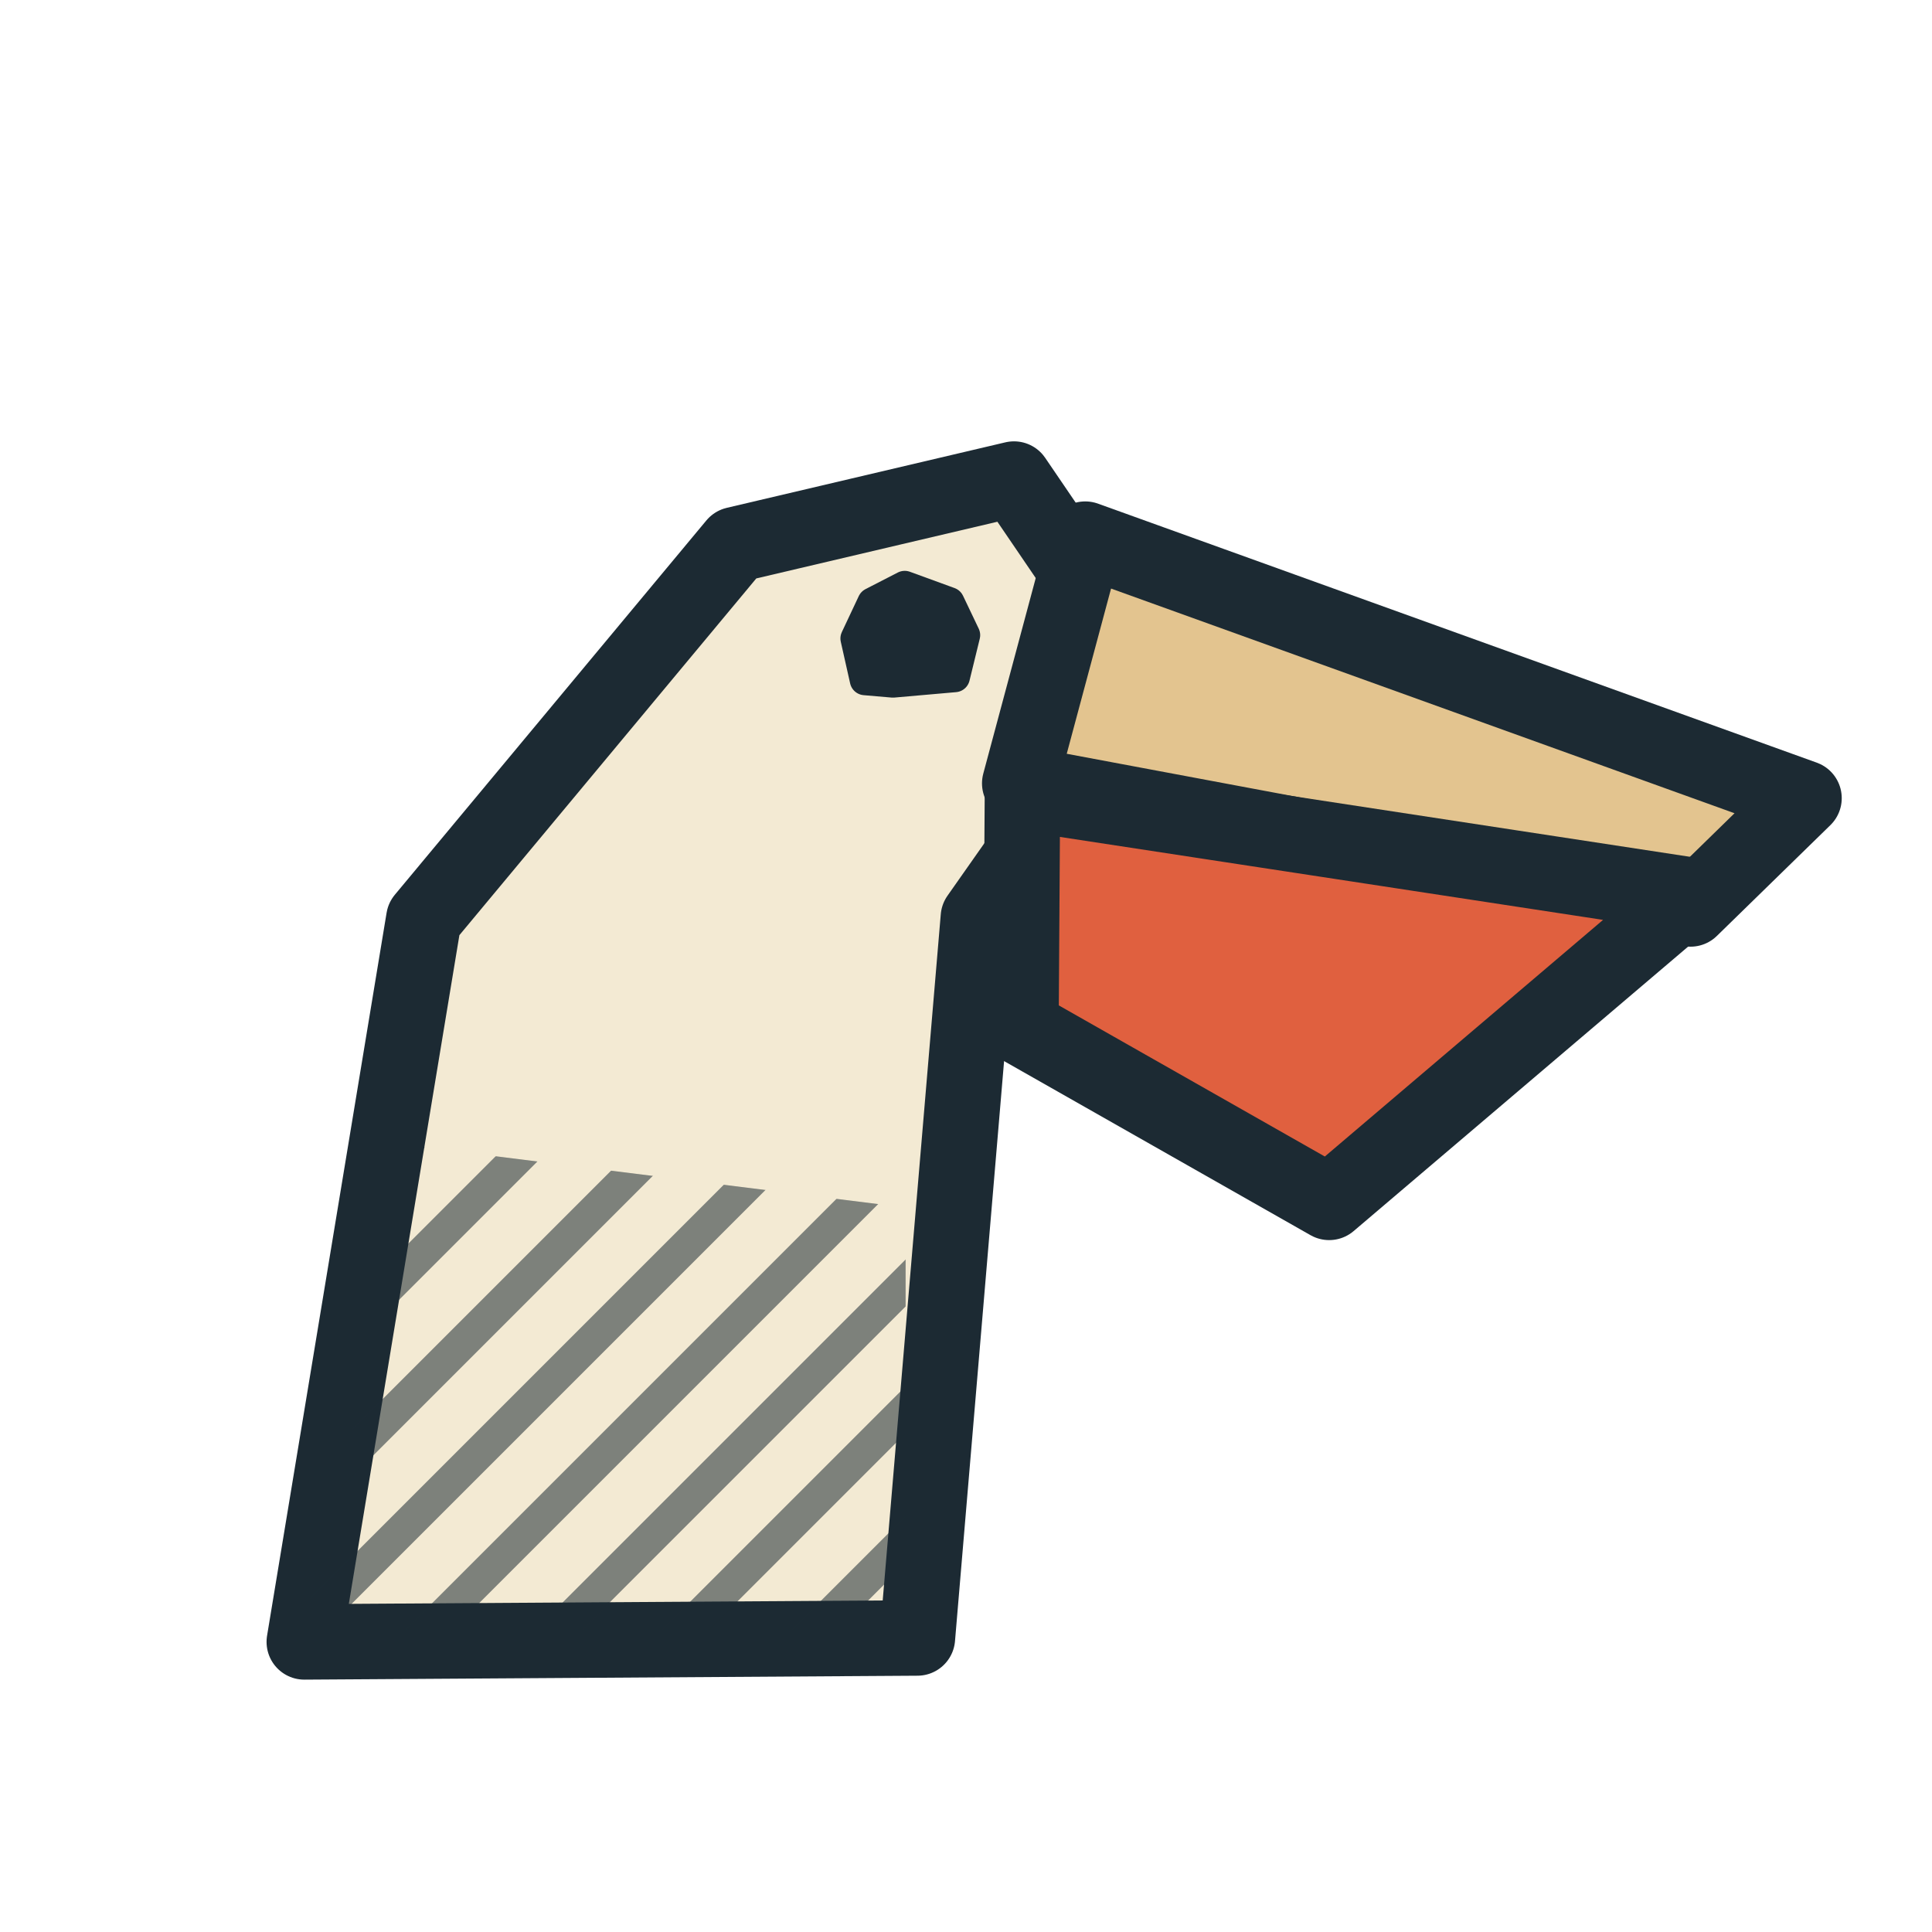
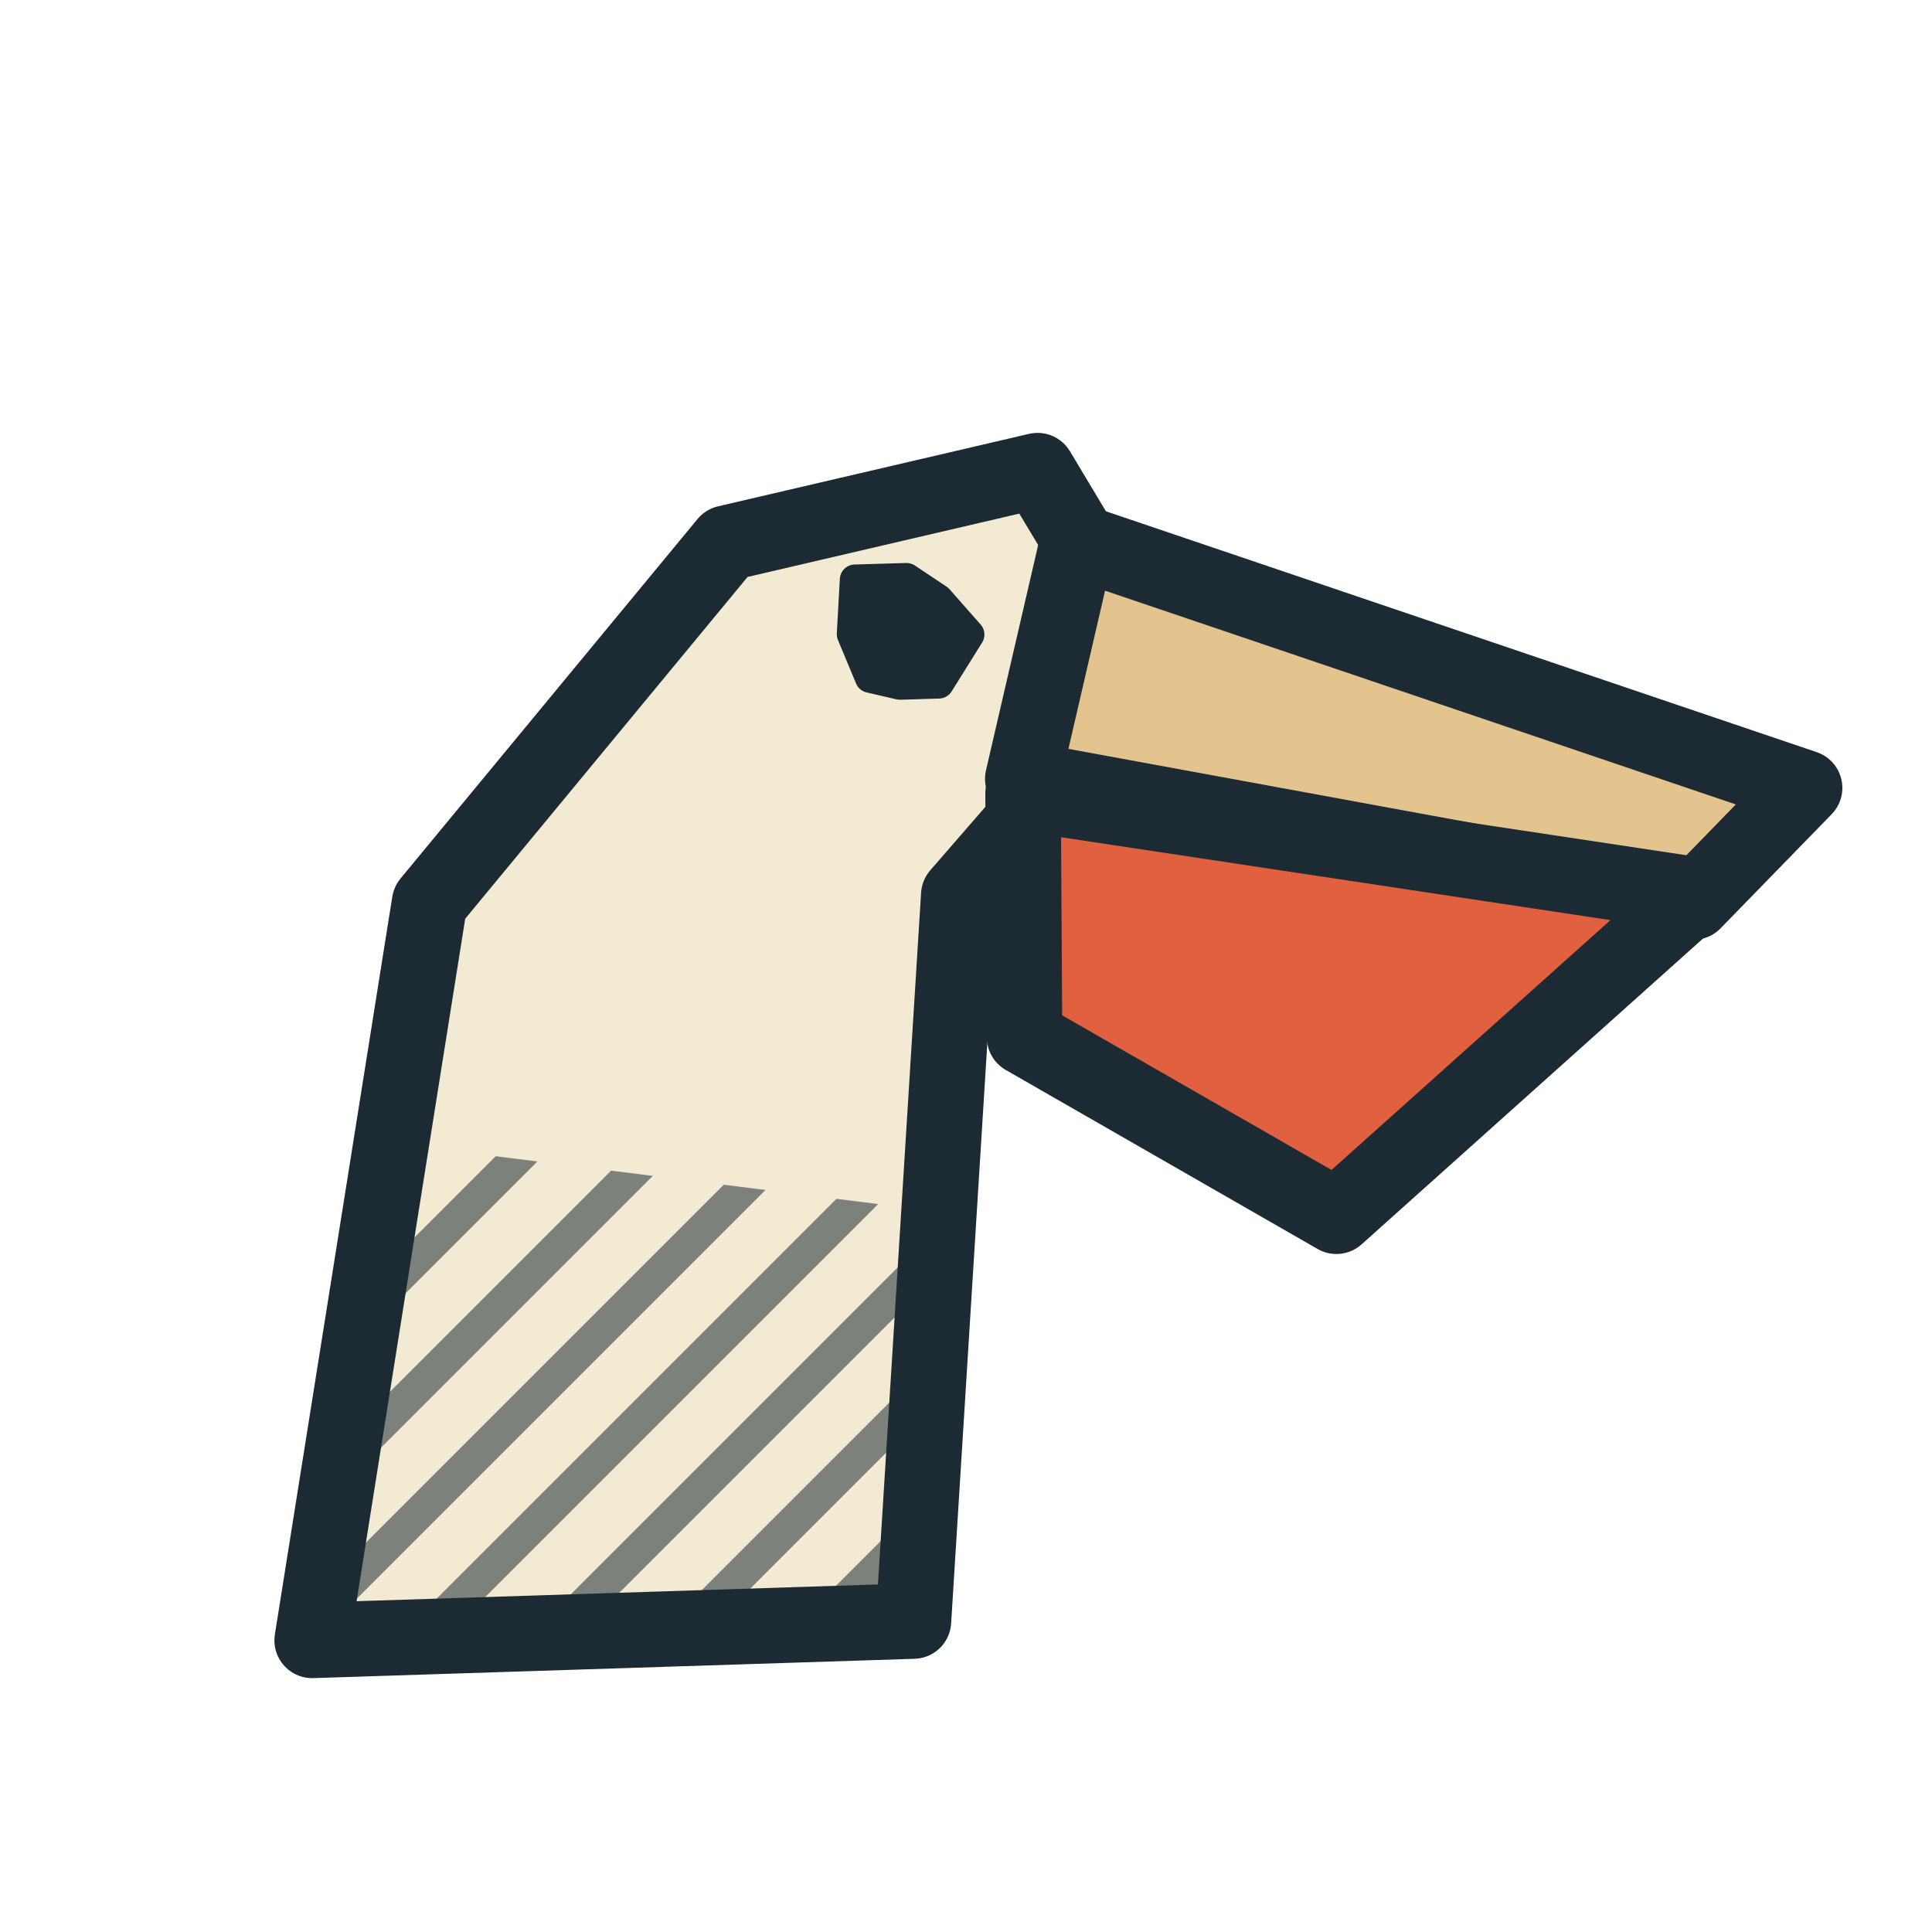
<svg xmlns="http://www.w3.org/2000/svg" width="96" height="96" viewBox="0 0 64 64">
-   <path d="M 10.08 54.39 L 14.04 30.44 L 24.36 18.04 L 33.59 15.87 L 38.03 22.39 L 32.41 30.39 L 30.39 54.26 Z" fill="#f3ead3" stroke="#1c2a33" stroke-width="2.5" stroke-linejoin="round" stroke-linecap="round" />
-   <path d="M 35.95 17.86 L 59.76 26.44 L 56.00 30.11 L 33.78 25.95 Z" fill="#e3c48f" stroke="#1c2a33" stroke-width="2.5" stroke-linejoin="round" stroke-linecap="round" />
-   <path d="M 33.87 26.27 L 56.00 29.65 L 44.03 39.83 L 33.82 34.03 Z" fill="#e0603f" stroke="#1c2a33" stroke-width="2.5" stroke-linejoin="round" stroke-linecap="round" />
-   <clipPath id="c12">
+   <path d="M 10.34 54.34 L 14.23 29.90 L 24.07 17.99 L 34.37 15.59 L 38.29 22.13 L 31.76 29.65 L 30.26 53.70 Z" fill="#f3ead3" stroke="#1c2a33" stroke-width="2.5" stroke-linejoin="round" stroke-linecap="round" />
+   <path d="M 35.70 17.94 L 59.78 26.10 L 56.10 29.88 L 33.88 25.80 Z" fill="#e3c48f" stroke="#1c2a33" stroke-width="2.5" stroke-linejoin="round" stroke-linecap="round" />
+   <path d="M 33.89 26.28 L 56.16 29.64 L 44.27 40.29 L 33.94 34.36 Z" fill="#e0603f" stroke="#1c2a33" stroke-width="2.5" stroke-linejoin="round" stroke-linecap="round" />
+   <clipPath id="c13">
    <path d="M 10.00 54.00 L 14.00 38.00 L 30.00 40.00 L 30.00 54.00 Z" />
  </clipPath>
-   <g clip-path="url(#c12)">
+   <g clip-path="url(#c13)">
    <line x1="-74.1" y1="10.8" x2="10.8" y2="-74.1" stroke="#1c2a33" stroke-width="1.1" opacity="0.55" />
    <line x1="-71.9" y1="12.9" x2="12.9" y2="-71.9" stroke="#1c2a33" stroke-width="1.1" opacity="0.55" />
    <line x1="-69.8" y1="15.0" x2="15.0" y2="-69.8" stroke="#1c2a33" stroke-width="1.1" opacity="0.55" />
    <line x1="-67.7" y1="17.2" x2="17.2" y2="-67.7" stroke="#1c2a33" stroke-width="1.1" opacity="0.55" />
    <line x1="-65.6" y1="19.3" x2="19.3" y2="-65.6" stroke="#1c2a33" stroke-width="1.1" opacity="0.55" />
    <line x1="-63.5" y1="21.4" x2="21.4" y2="-63.5" stroke="#1c2a33" stroke-width="1.1" opacity="0.55" />
    <line x1="-61.3" y1="23.5" x2="23.5" y2="-61.3" stroke="#1c2a33" stroke-width="1.1" opacity="0.55" />
    <line x1="-59.2" y1="25.6" x2="25.6" y2="-59.2" stroke="#1c2a33" stroke-width="1.1" opacity="0.55" />
    <line x1="-57.1" y1="27.8" x2="27.8" y2="-57.1" stroke="#1c2a33" stroke-width="1.1" opacity="0.55" />
    <line x1="-55.0" y1="29.9" x2="29.9" y2="-55.0" stroke="#1c2a33" stroke-width="1.1" opacity="0.55" />
    <line x1="-52.9" y1="32.0" x2="32.0" y2="-52.9" stroke="#1c2a33" stroke-width="1.1" opacity="0.55" />
    <line x1="-50.7" y1="34.1" x2="34.1" y2="-50.7" stroke="#1c2a33" stroke-width="1.1" opacity="0.55" />
    <line x1="-48.6" y1="36.2" x2="36.2" y2="-48.6" stroke="#1c2a33" stroke-width="1.1" opacity="0.55" />
    <line x1="-46.5" y1="38.4" x2="38.4" y2="-46.5" stroke="#1c2a33" stroke-width="1.1" opacity="0.55" />
    <line x1="-44.4" y1="40.5" x2="40.5" y2="-44.4" stroke="#1c2a33" stroke-width="1.1" opacity="0.55" />
    <line x1="-42.2" y1="42.6" x2="42.6" y2="-42.2" stroke="#1c2a33" stroke-width="1.1" opacity="0.55" />
    <line x1="-40.1" y1="44.7" x2="44.7" y2="-40.1" stroke="#1c2a33" stroke-width="1.1" opacity="0.55" />
    <line x1="-38.0" y1="46.8" x2="46.8" y2="-38.0" stroke="#1c2a33" stroke-width="1.1" opacity="0.55" />
    <line x1="-35.9" y1="49.0" x2="49.0" y2="-35.9" stroke="#1c2a33" stroke-width="1.1" opacity="0.55" />
    <line x1="-33.8" y1="51.1" x2="51.1" y2="-33.8" stroke="#1c2a33" stroke-width="1.1" opacity="0.55" />
    <line x1="-31.6" y1="53.2" x2="53.2" y2="-31.6" stroke="#1c2a33" stroke-width="1.1" opacity="0.55" />
    <line x1="-29.5" y1="55.3" x2="55.3" y2="-29.5" stroke="#1c2a33" stroke-width="1.1" opacity="0.55" />
    <line x1="-27.4" y1="57.5" x2="57.5" y2="-27.4" stroke="#1c2a33" stroke-width="1.1" opacity="0.55" />
    <line x1="-25.3" y1="59.6" x2="59.6" y2="-25.3" stroke="#1c2a33" stroke-width="1.1" opacity="0.55" />
    <line x1="-23.2" y1="61.7" x2="61.7" y2="-23.2" stroke="#1c2a33" stroke-width="1.1" opacity="0.55" />
    <line x1="-21.0" y1="63.8" x2="63.8" y2="-21.0" stroke="#1c2a33" stroke-width="1.1" opacity="0.55" />
    <line x1="-18.9" y1="65.9" x2="65.9" y2="-18.9" stroke="#1c2a33" stroke-width="1.1" opacity="0.55" />
    <line x1="-16.8" y1="68.1" x2="68.1" y2="-16.8" stroke="#1c2a33" stroke-width="1.1" opacity="0.55" />
    <line x1="-14.7" y1="70.2" x2="70.2" y2="-14.7" stroke="#1c2a33" stroke-width="1.1" opacity="0.55" />
    <line x1="-12.5" y1="72.3" x2="72.3" y2="-12.5" stroke="#1c2a33" stroke-width="1.1" opacity="0.55" />
    <line x1="-10.4" y1="74.4" x2="74.4" y2="-10.4" stroke="#1c2a33" stroke-width="1.1" opacity="0.55" />
    <line x1="-8.3" y1="76.5" x2="76.5" y2="-8.3" stroke="#1c2a33" stroke-width="1.1" opacity="0.55" />
    <line x1="-6.2" y1="78.7" x2="78.7" y2="-6.2" stroke="#1c2a33" stroke-width="1.1" opacity="0.55" />
    <line x1="-4.1" y1="80.8" x2="80.8" y2="-4.1" stroke="#1c2a33" stroke-width="1.1" opacity="0.55" />
    <line x1="-1.9" y1="82.9" x2="82.9" y2="-1.9" stroke="#1c2a33" stroke-width="1.1" opacity="0.55" />
    <line x1="0.2" y1="85.0" x2="85.0" y2="0.2" stroke="#1c2a33" stroke-width="1.1" opacity="0.55" />
    <line x1="2.3" y1="87.2" x2="87.2" y2="2.3" stroke="#1c2a33" stroke-width="1.1" opacity="0.55" />
    <line x1="4.4" y1="89.3" x2="89.3" y2="4.4" stroke="#1c2a33" stroke-width="1.1" opacity="0.55" />
    <line x1="6.5" y1="91.4" x2="91.4" y2="6.5" stroke="#1c2a33" stroke-width="1.1" opacity="0.55" />
    <line x1="8.7" y1="93.5" x2="93.5" y2="8.7" stroke="#1c2a33" stroke-width="1.1" opacity="0.55" />
    <line x1="10.8" y1="95.6" x2="95.6" y2="10.8" stroke="#1c2a33" stroke-width="1.1" opacity="0.55" />
    <line x1="12.9" y1="97.8" x2="97.8" y2="12.9" stroke="#1c2a33" stroke-width="1.1" opacity="0.55" />
    <line x1="15.0" y1="99.9" x2="99.9" y2="15.0" stroke="#1c2a33" stroke-width="1.1" opacity="0.55" />
    <line x1="17.2" y1="102.0" x2="102.0" y2="17.2" stroke="#1c2a33" stroke-width="1.1" opacity="0.55" />
    <line x1="19.3" y1="104.1" x2="104.1" y2="19.3" stroke="#1c2a33" stroke-width="1.1" opacity="0.55" />
    <line x1="21.4" y1="106.2" x2="106.2" y2="21.4" stroke="#1c2a33" stroke-width="1.1" opacity="0.55" />
    <line x1="23.5" y1="108.4" x2="108.4" y2="23.5" stroke="#1c2a33" stroke-width="1.1" opacity="0.55" />
    <line x1="25.6" y1="110.5" x2="110.5" y2="25.6" stroke="#1c2a33" stroke-width="1.1" opacity="0.55" />
    <line x1="27.8" y1="112.6" x2="112.6" y2="27.8" stroke="#1c2a33" stroke-width="1.1" opacity="0.55" />
    <line x1="29.9" y1="114.7" x2="114.7" y2="29.9" stroke="#1c2a33" stroke-width="1.1" opacity="0.55" />
    <line x1="32.0" y1="116.9" x2="116.9" y2="32.0" stroke="#1c2a33" stroke-width="1.1" opacity="0.55" />
    <line x1="34.1" y1="119.0" x2="119.0" y2="34.1" stroke="#1c2a33" stroke-width="1.1" opacity="0.55" />
    <line x1="36.2" y1="121.1" x2="121.1" y2="36.2" stroke="#1c2a33" stroke-width="1.1" opacity="0.55" />
    <line x1="38.4" y1="123.2" x2="123.2" y2="38.4" stroke="#1c2a33" stroke-width="1.1" opacity="0.55" />
    <line x1="40.5" y1="125.3" x2="125.3" y2="40.5" stroke="#1c2a33" stroke-width="1.1" opacity="0.55" />
    <line x1="42.6" y1="127.5" x2="127.5" y2="42.6" stroke="#1c2a33" stroke-width="1.1" opacity="0.55" />
    <line x1="44.7" y1="129.6" x2="129.6" y2="44.7" stroke="#1c2a33" stroke-width="1.1" opacity="0.55" />
    <line x1="46.8" y1="131.7" x2="131.7" y2="46.8" stroke="#1c2a33" stroke-width="1.1" opacity="0.55" />
    <line x1="49.0" y1="133.8" x2="133.8" y2="49.0" stroke="#1c2a33" stroke-width="1.1" opacity="0.55" />
    <line x1="51.1" y1="135.9" x2="135.9" y2="51.1" stroke="#1c2a33" stroke-width="1.1" opacity="0.55" />
    <line x1="53.2" y1="138.1" x2="138.1" y2="53.2" stroke="#1c2a33" stroke-width="1.1" opacity="0.55" />
  </g>
-   <path d="M 31.97 21.04 L 31.63 22.43 L 29.58 22.61 L 28.65 22.53 L 28.34 21.15 L 28.90 19.96 L 29.97 19.41 L 31.45 19.95 Z" fill="#1c2a33" stroke="#1c2a33" stroke-width="1.0" stroke-linejoin="round" stroke-linecap="round" />
+   <path d="M 32.11 21.02 L 31.10 22.64 L 29.81 22.68 L 28.82 22.45 L 28.22 21.01 L 28.32 19.20 L 30.03 19.15 L 31.08 19.85 Z" fill="#1c2a33" stroke="#1c2a33" stroke-width="1.0" stroke-linejoin="round" stroke-linecap="round" />
</svg>
